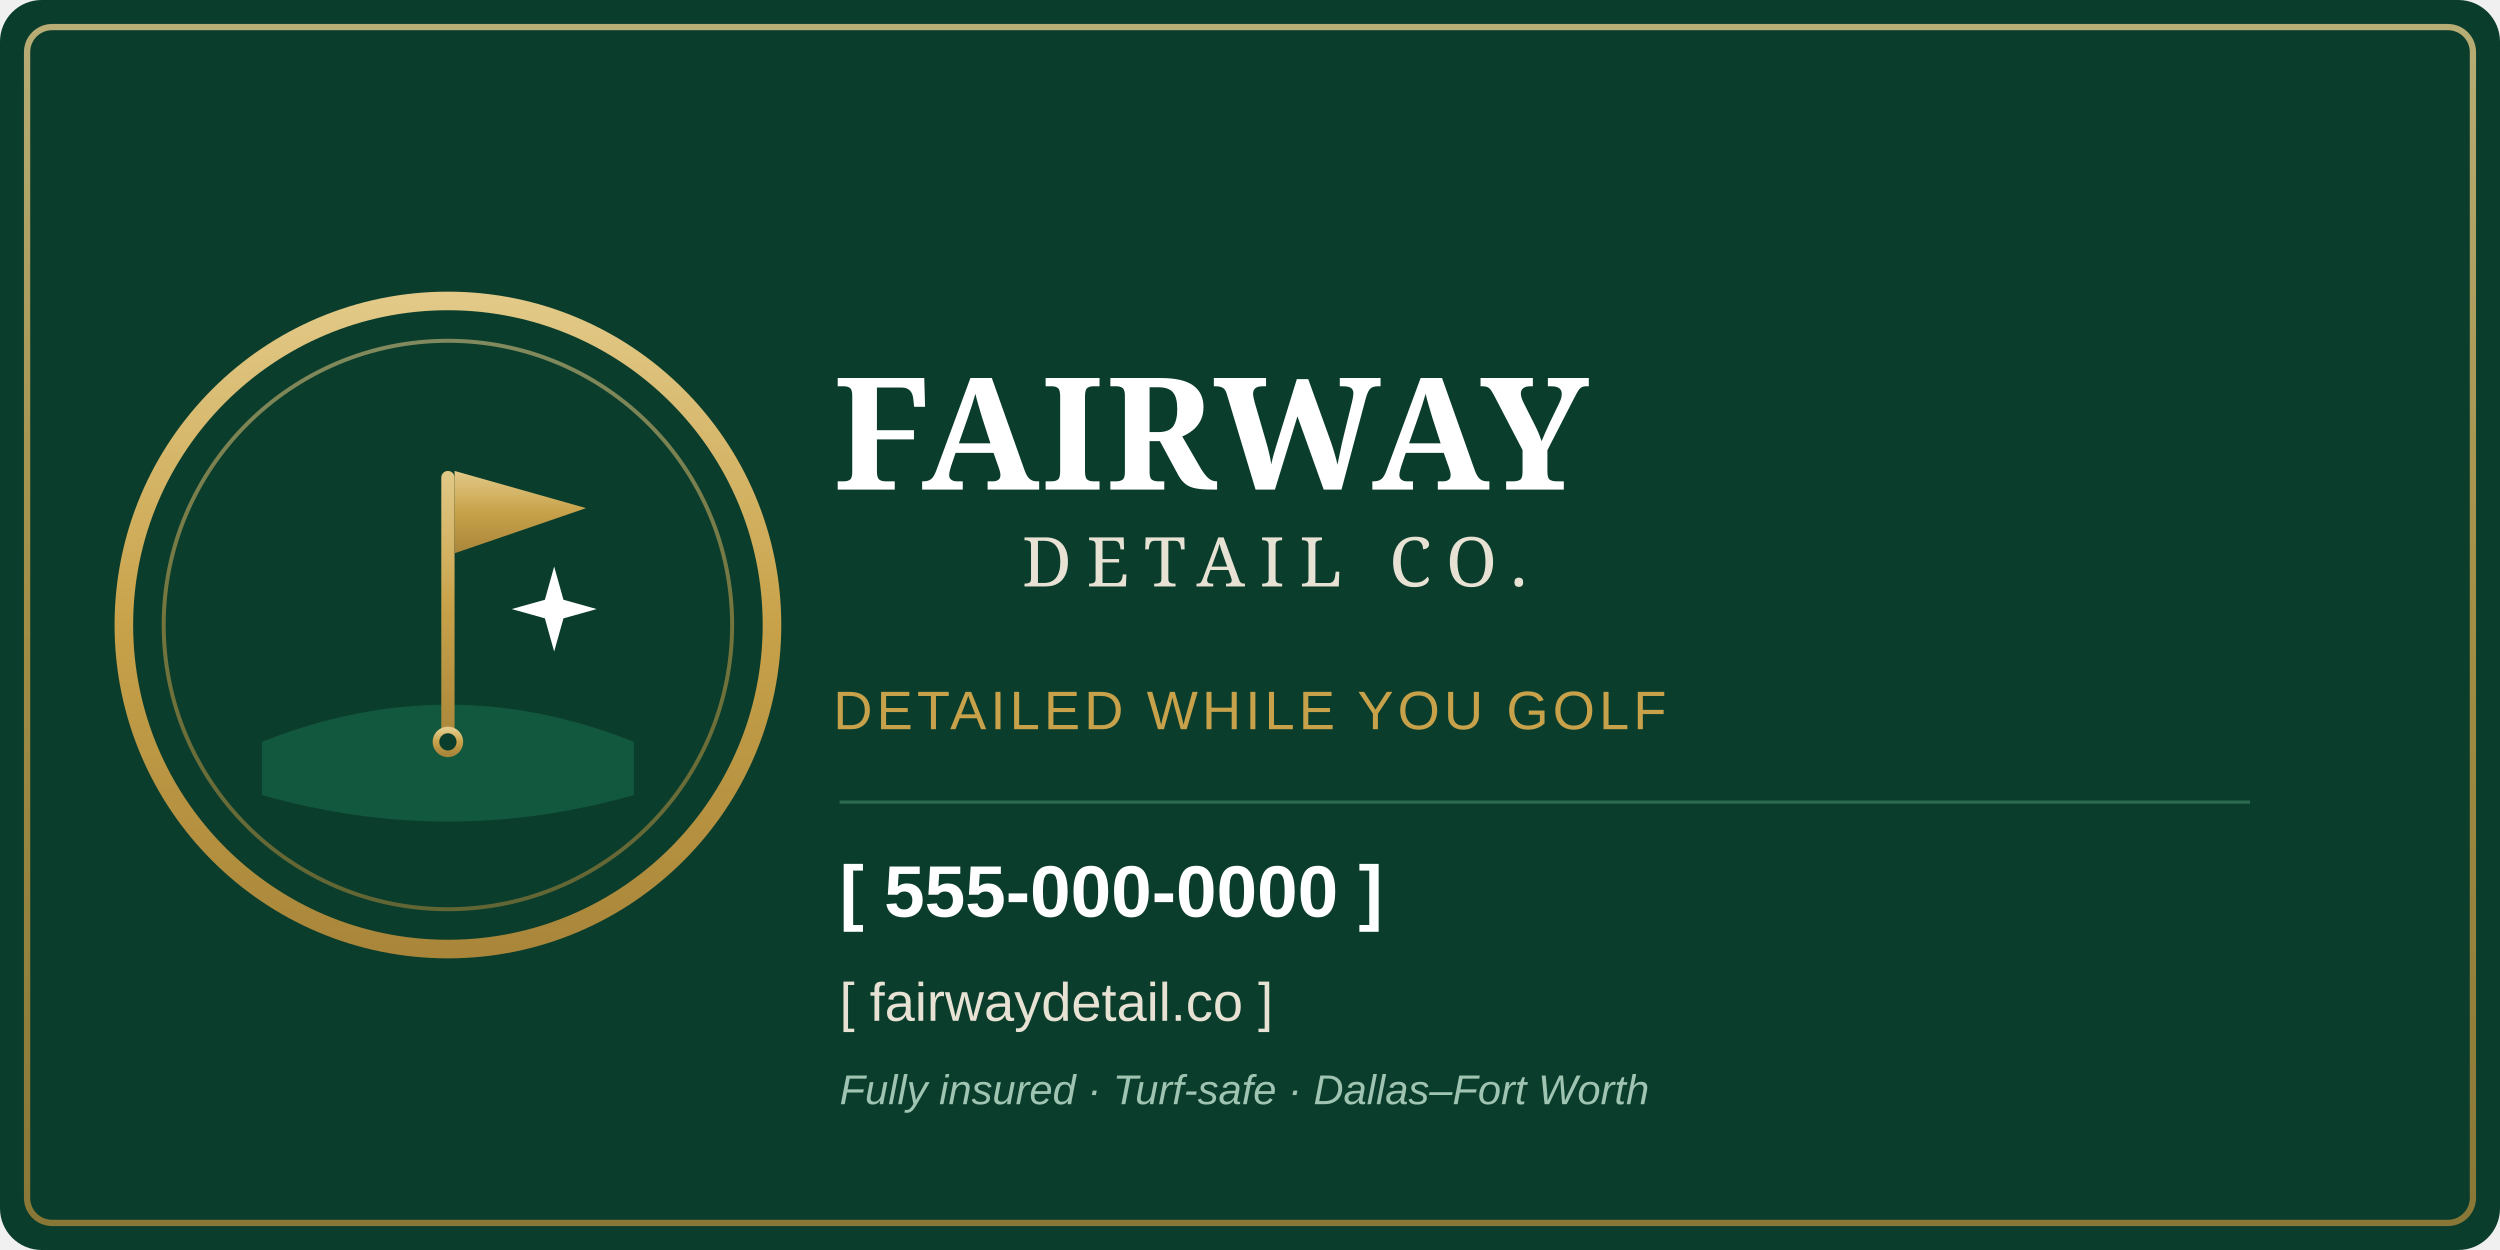
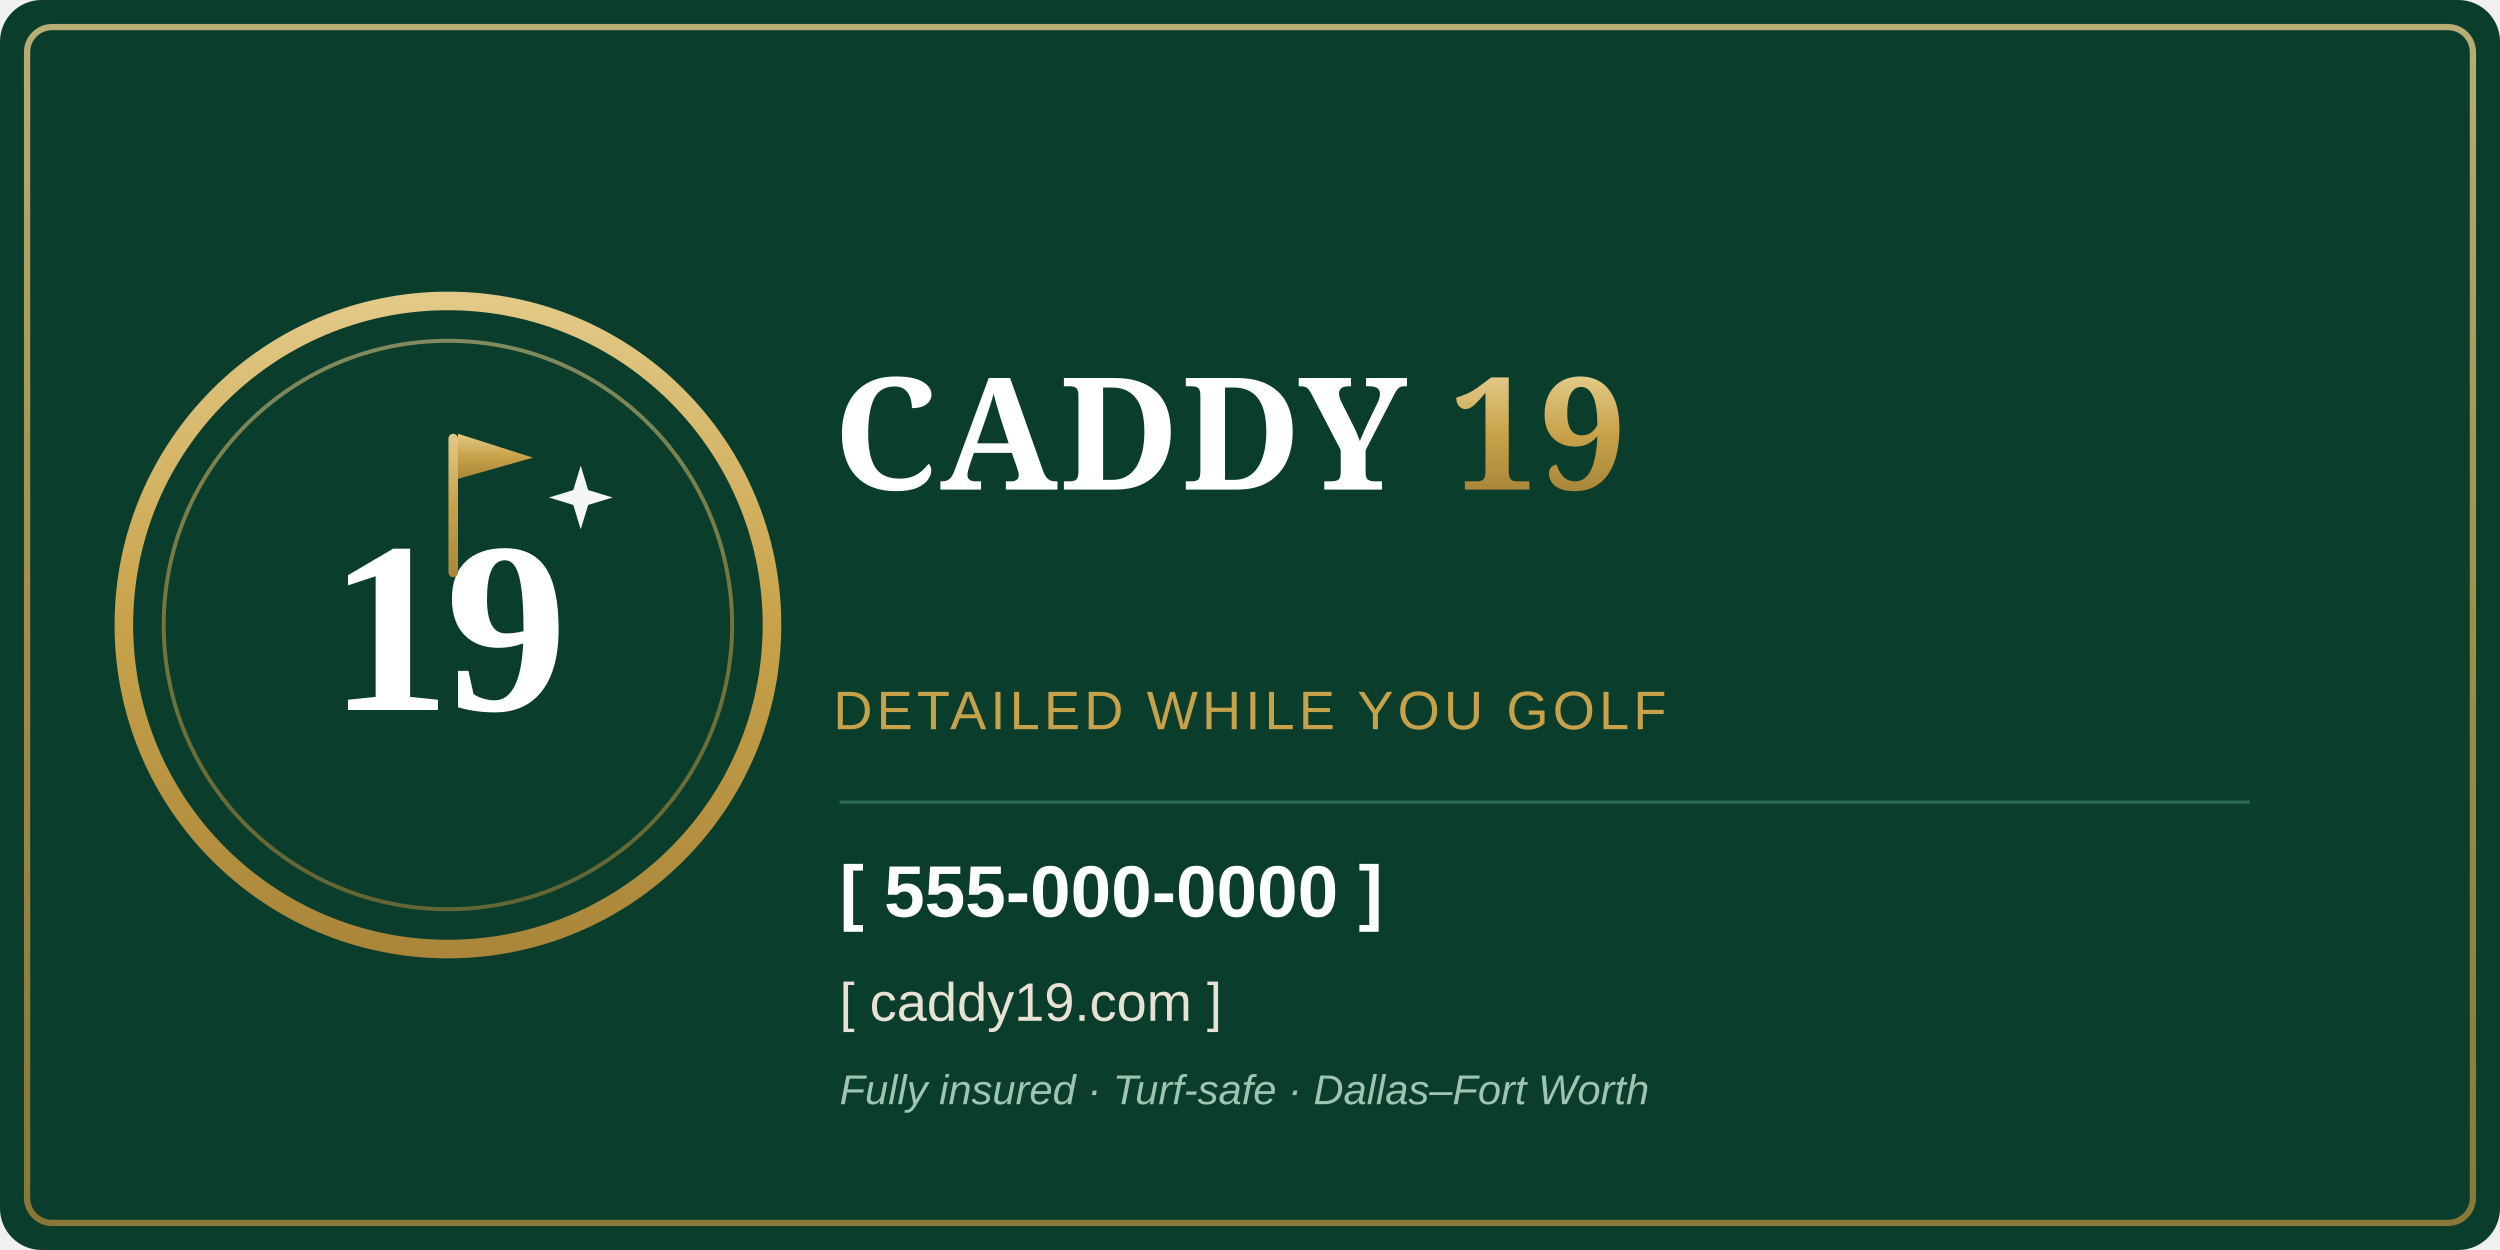
<svg xmlns="http://www.w3.org/2000/svg" viewBox="0 0 2400 1200" width="2400" height="1200" role="img" aria-label="Vehicle door magnet, 24x12 inches">
  <defs>
    <linearGradient id="gold" x1="0" y1="0" x2="0" y2="1">
      <stop offset="0" stop-color="#e2c987" />
      <stop offset="0.5" stop-color="#c8a24a" />
      <stop offset="1" stop-color="#a9863a" />
    </linearGradient>
  </defs>
  <rect width="2400" height="1200" rx="40" fill="#0b3d2c" />
  <rect x="26" y="26" width="2348" height="1148" rx="24" fill="none" stroke="url(#gold)" stroke-width="6" opacity="0.8" />
  <g transform="translate(430,600) scale(2.55)">
    <circle r="122" fill="#0b3d2c" />
    <circle r="122" fill="none" stroke="url(#gold)" stroke-width="7" />
    <circle r="107" fill="none" stroke="url(#gold)" stroke-width="1.5" opacity="0.55" />
-     <path d="M -70 44 Q 0 16 70 44 L 70 64 Q 0 84 -70 64 Z" fill="#12583e" />
-     <rect x="-2.5" y="-58" width="5" height="102" rx="2.5" fill="url(#gold)" />
-     <path d="M 2.5 -58 L 52 -44 L 2.5 -27 Z" fill="url(#gold)" />
-     <circle cx="0" cy="44" r="4.5" fill="#0b3d2c" stroke="url(#gold)" stroke-width="2.5" />
-     <g transform="translate(40,-6)" fill="#ffffff">
-       <path d="M 0 -16 L 3.5 -3.5 L 16 0 L 3.5 3.5 L 0 16 L -3.5 3.5 L -16 0 L -3.5 -3.5 Z" />
+     <text x="0" y="32" text-anchor="middle" font-family="Georgia, 'Times New Roman', serif" font-size="92" font-weight="700" fill="#ffffff" letter-spacing="-2">19</text>
+     <g transform="translate(2,-36)">
+       <rect x="-1.8" y="-36" width="3.6" height="54" rx="1.8" fill="url(#gold)" />
+       <path d="M 1.8 -36 L 30 -27 L 1.8 -19 Z" fill="url(#gold)" />
+     </g>
+     <g transform="translate(50,-48)" fill="#ffffff">
+       <path d="M 0 -12 L 2.8 -2.8 L 12 0 L 2.8 2.8 L 0 12 L -2.8 2.8 L -12 0 L -2.8 -2.8 Z" opacity="0.95" />
    </g>
  </g>
-   <text x="800" y="470" font-family="Georgia, serif" font-size="150" font-weight="700" letter-spacing="2" fill="#ffffff">FAIRWAY</text>
+   <text x="800" y="470" font-family="Georgia, serif" font-size="150" font-weight="700" letter-spacing="2" fill="#ffffff">CADDY <tspan fill="url(#gold)">19</tspan>
+   </text>
  <g transform="translate(806,545)">
    <line x1="0" y1="0" x2="150" y2="0" stroke="url(#gold)" stroke-width="5" />
-     <text x="175" y="18" font-family="Georgia, serif" font-size="66" letter-spacing="14" fill="#e7e2d4">DETAIL CO.</text>
  </g>
  <text x="800" y="700" font-family="'Helvetica Neue', Arial, sans-serif" font-size="52" letter-spacing="4" fill="#c8a24a">DETAILED WHILE YOU GOLF</text>
  <line x1="806" y1="770" x2="2160" y2="770" stroke="#2c6a4f" stroke-width="3" />
  <text x="806" y="880" font-family="'Helvetica Neue', Arial, sans-serif" font-size="70" font-weight="700" fill="#ffffff">[ 555-000-0000 ]</text>
-   <text x="806" y="980" font-family="'Helvetica Neue', Arial, sans-serif" font-size="52" fill="#e7e2d4">[ fairwaydetail.co ]</text>
+   <text x="806" y="980" font-family="'Helvetica Neue', Arial, sans-serif" font-size="52" fill="#e7e2d4">[ caddy19.com ]</text>
  <text x="806" y="1060" font-family="'Helvetica Neue', Arial, sans-serif" font-size="40" fill="#9fc4b2" font-style="italic">Fully insured · Turf-safe · Dallas–Fort Worth</text>
</svg>
